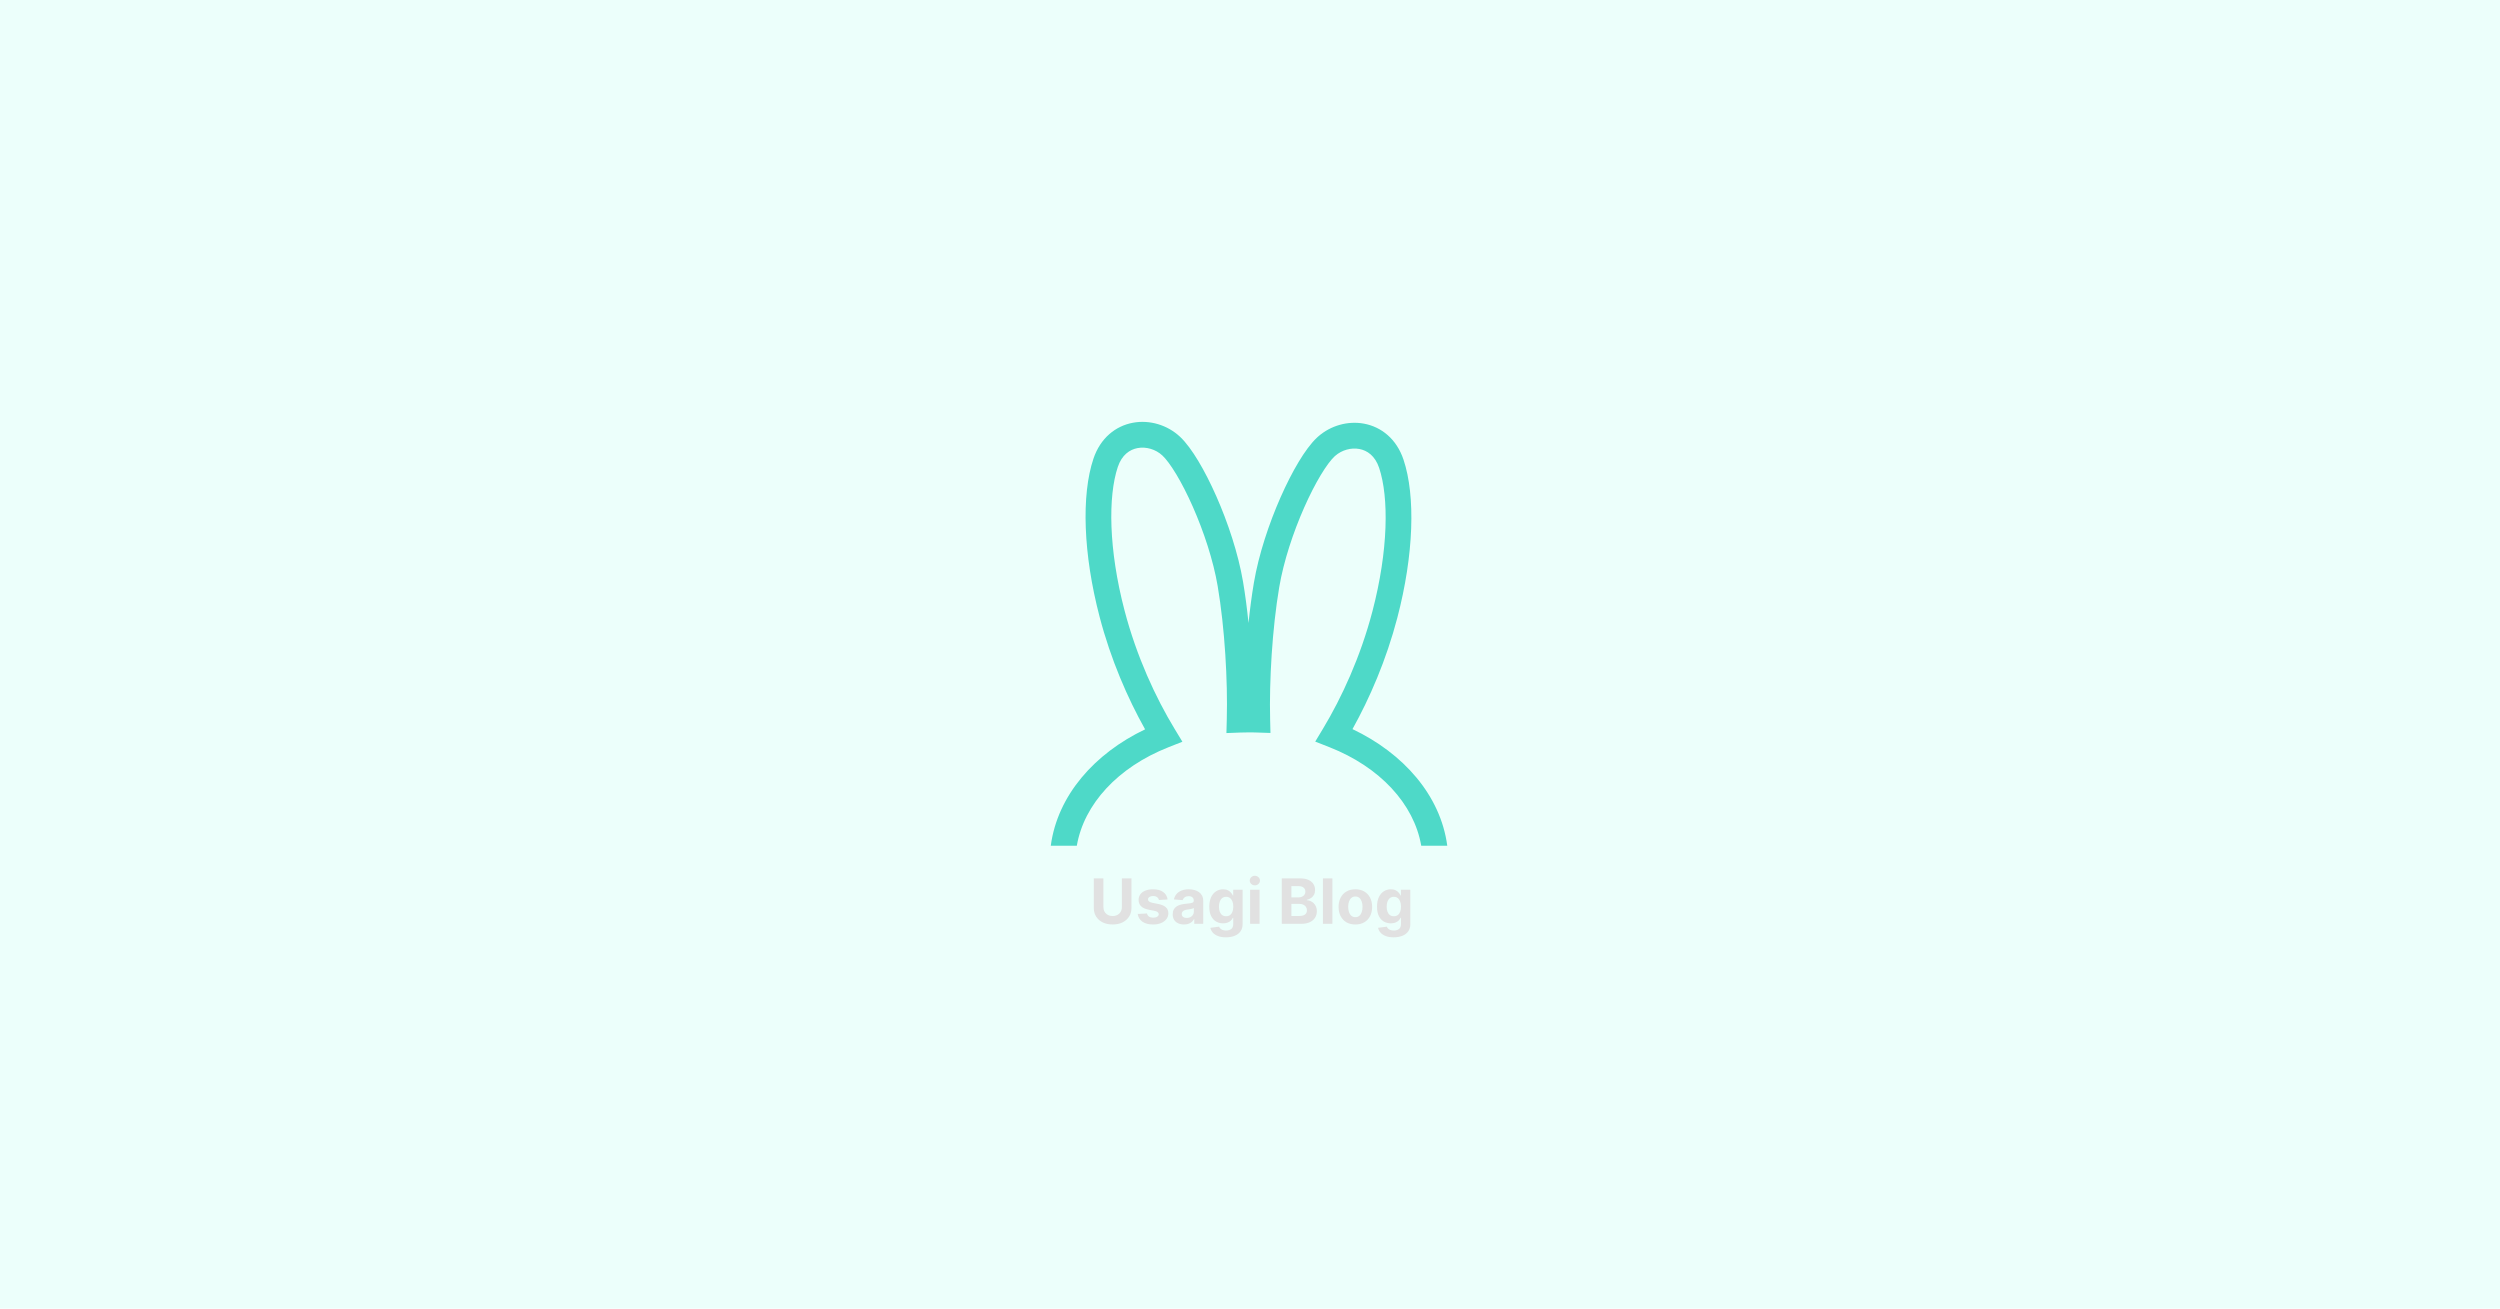
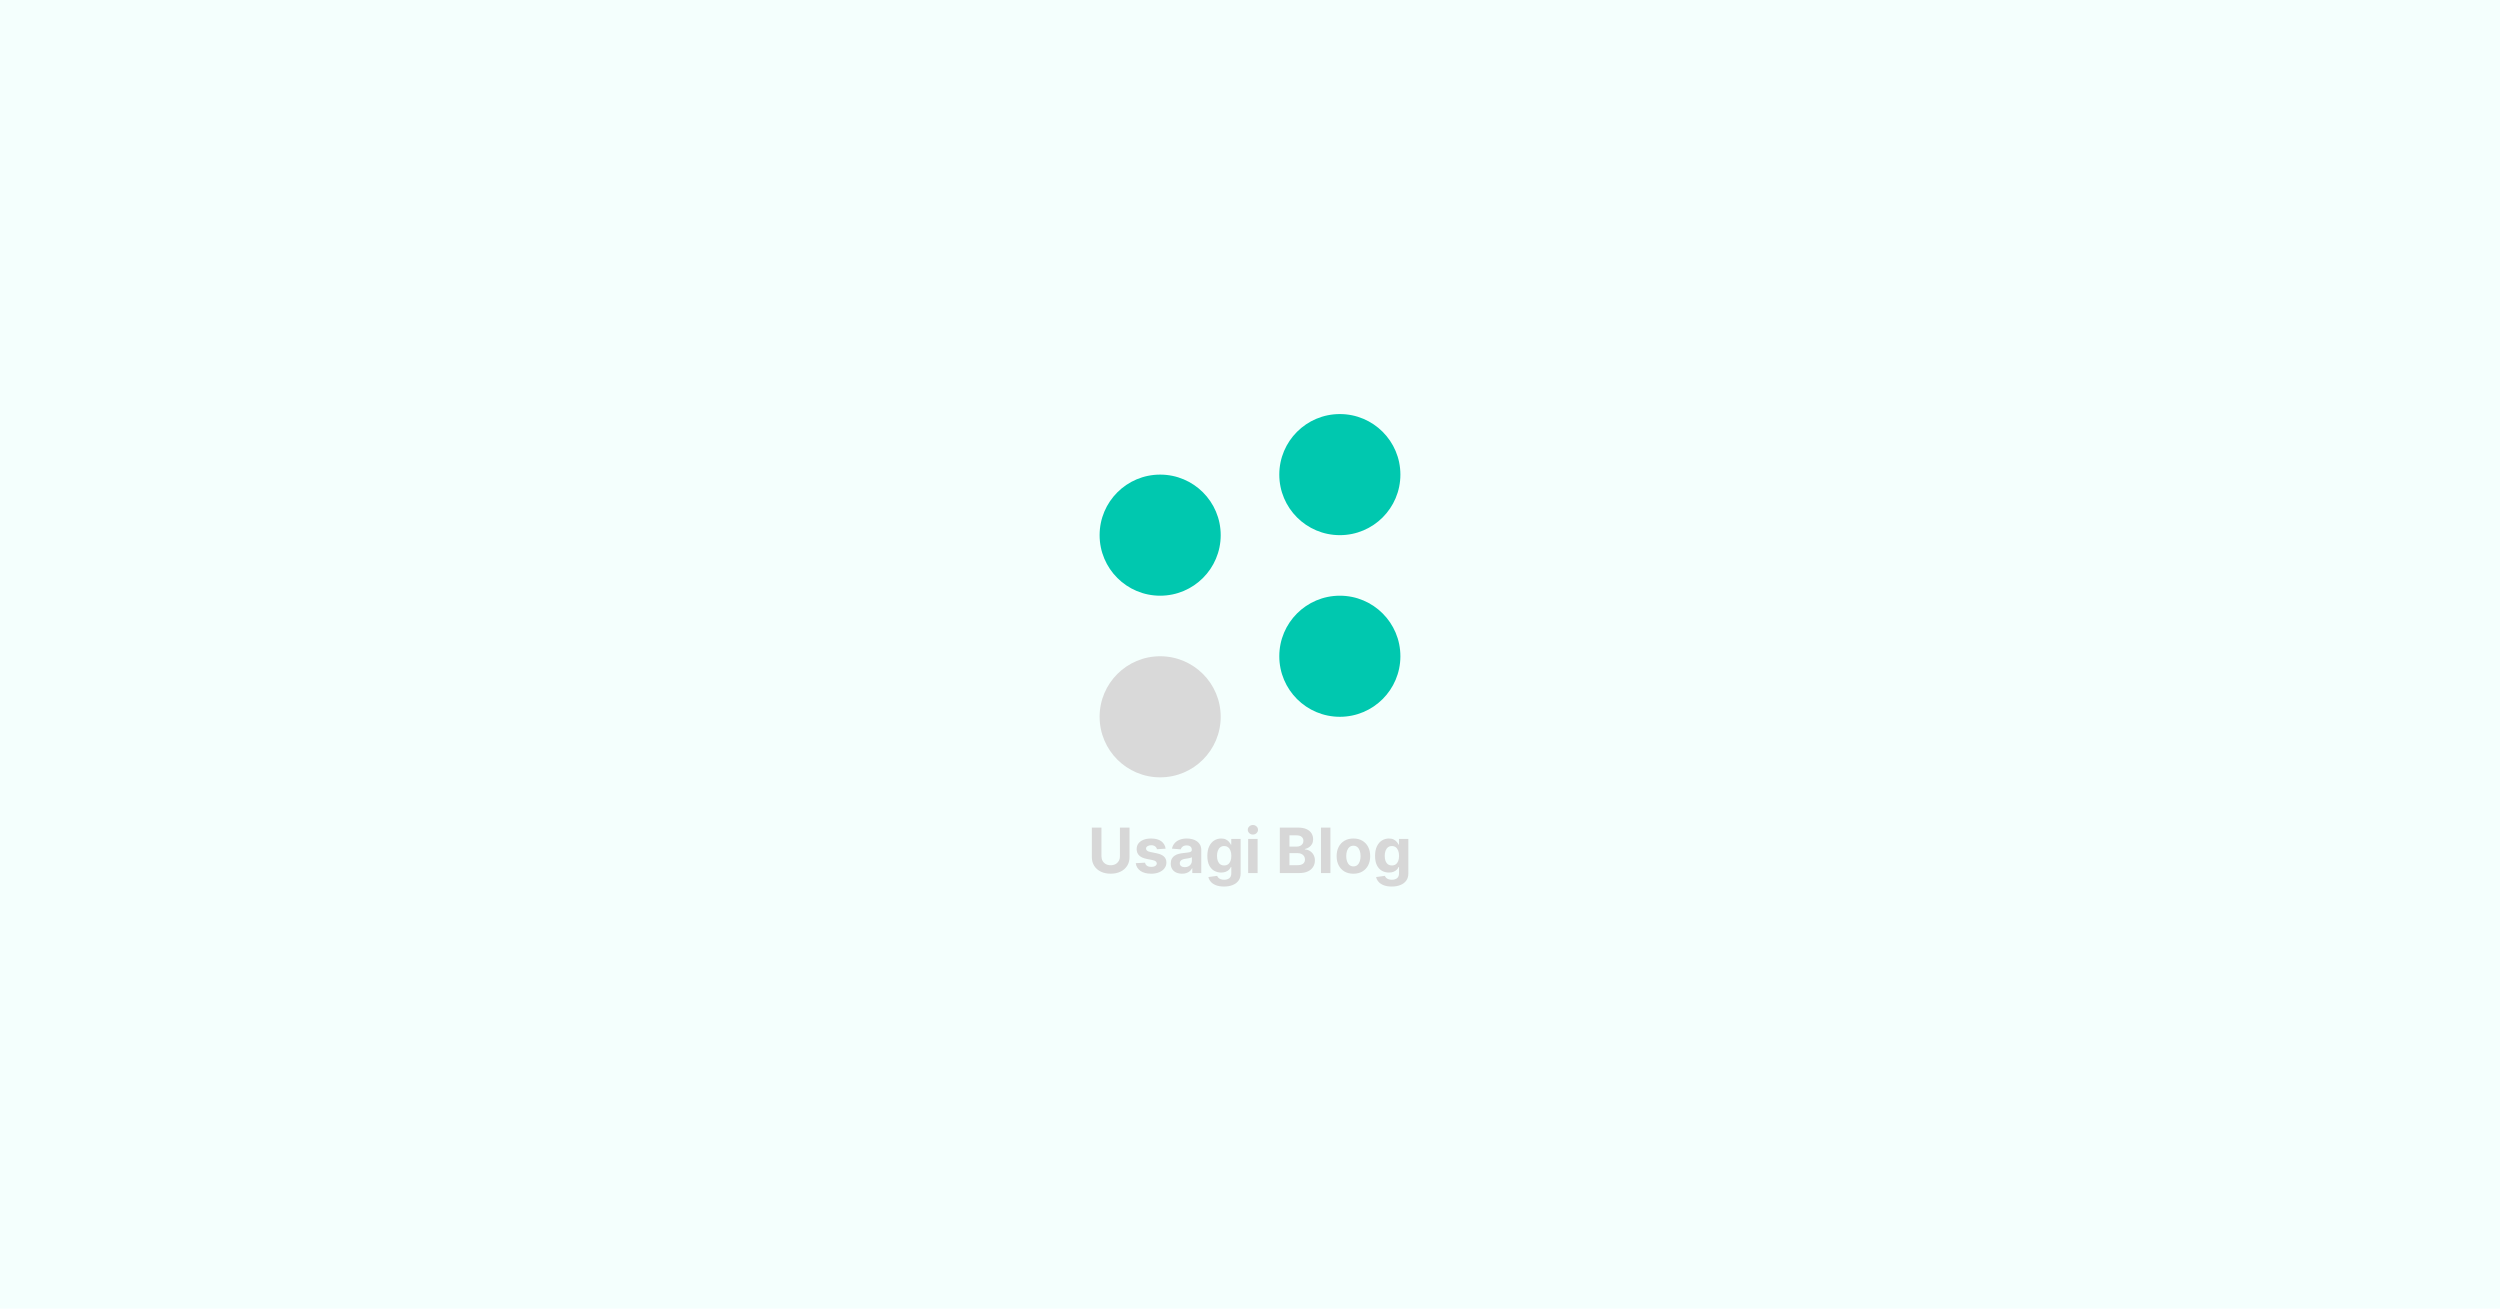
<svg xmlns="http://www.w3.org/2000/svg" width="1280" height="670" viewBox="0 0 1280 670" fill="none">
-   <rect width="1280" height="670" fill="#ECFFFB" />
-   <path d="M574.398 449.727H579.318V464.841C579.318 466.538 578.913 468.023 578.102 469.295C577.299 470.568 576.174 471.561 574.727 472.273C573.28 472.977 571.595 473.33 569.67 473.33C567.739 473.33 566.049 472.977 564.602 472.273C563.155 471.561 562.03 470.568 561.227 469.295C560.424 468.023 560.023 466.538 560.023 464.841V449.727H564.943V464.42C564.943 465.307 565.136 466.095 565.523 466.784C565.917 467.473 566.47 468.015 567.182 468.409C567.894 468.803 568.723 469 569.67 469C570.625 469 571.455 468.803 572.159 468.409C572.871 468.015 573.42 467.473 573.807 466.784C574.201 466.095 574.398 465.307 574.398 464.42V449.727ZM597.798 460.523L593.366 460.795C593.291 460.417 593.128 460.076 592.878 459.773C592.628 459.462 592.298 459.216 591.889 459.034C591.488 458.845 591.007 458.75 590.446 458.75C589.696 458.75 589.063 458.909 588.548 459.227C588.033 459.538 587.776 459.955 587.776 460.477C587.776 460.894 587.942 461.246 588.276 461.534C588.609 461.822 589.181 462.053 589.991 462.227L593.151 462.864C594.848 463.212 596.113 463.773 596.946 464.545C597.779 465.318 598.196 466.333 598.196 467.591C598.196 468.735 597.859 469.739 597.185 470.602C596.518 471.466 595.601 472.14 594.435 472.625C593.276 473.102 591.938 473.341 590.423 473.341C588.113 473.341 586.272 472.86 584.901 471.898C583.537 470.928 582.738 469.61 582.503 467.943L587.264 467.693C587.408 468.398 587.757 468.936 588.31 469.307C588.863 469.67 589.571 469.852 590.435 469.852C591.283 469.852 591.965 469.689 592.48 469.364C593.003 469.03 593.268 468.602 593.276 468.08C593.268 467.64 593.082 467.28 592.719 467C592.355 466.712 591.795 466.492 591.037 466.341L588.014 465.739C586.31 465.398 585.041 464.807 584.207 463.966C583.382 463.125 582.969 462.053 582.969 460.75C582.969 459.629 583.272 458.663 583.878 457.852C584.491 457.042 585.351 456.417 586.457 455.977C587.571 455.538 588.874 455.318 590.366 455.318C592.571 455.318 594.306 455.784 595.571 456.716C596.844 457.648 597.586 458.917 597.798 460.523ZM606.222 473.33C605.108 473.33 604.116 473.136 603.244 472.75C602.373 472.356 601.684 471.777 601.176 471.011C600.676 470.239 600.426 469.277 600.426 468.125C600.426 467.155 600.604 466.341 600.96 465.682C601.316 465.023 601.801 464.492 602.415 464.091C603.028 463.689 603.725 463.386 604.506 463.182C605.294 462.977 606.119 462.833 606.983 462.75C607.998 462.644 608.816 462.545 609.438 462.455C610.059 462.356 610.509 462.212 610.79 462.023C611.07 461.833 611.21 461.553 611.21 461.182V461.114C611.21 460.394 610.983 459.837 610.528 459.443C610.081 459.049 609.445 458.852 608.619 458.852C607.748 458.852 607.055 459.045 606.54 459.432C606.025 459.811 605.684 460.288 605.517 460.864L601.04 460.5C601.267 459.439 601.714 458.523 602.381 457.75C603.047 456.97 603.907 456.371 604.96 455.955C606.021 455.53 607.248 455.318 608.642 455.318C609.612 455.318 610.54 455.432 611.426 455.659C612.32 455.886 613.112 456.239 613.801 456.716C614.498 457.193 615.047 457.807 615.449 458.557C615.85 459.299 616.051 460.189 616.051 461.227V473H611.46V470.58H611.324C611.044 471.125 610.669 471.606 610.199 472.023C609.729 472.432 609.165 472.754 608.506 472.989C607.847 473.216 607.085 473.33 606.222 473.33ZM607.608 469.989C608.32 469.989 608.949 469.848 609.494 469.568C610.04 469.28 610.468 468.894 610.778 468.409C611.089 467.924 611.244 467.375 611.244 466.761V464.909C611.093 465.008 610.884 465.098 610.619 465.182C610.362 465.258 610.07 465.33 609.744 465.398C609.419 465.458 609.093 465.515 608.767 465.568C608.441 465.614 608.146 465.655 607.881 465.693C607.313 465.777 606.816 465.909 606.392 466.091C605.968 466.273 605.638 466.519 605.403 466.83C605.169 467.133 605.051 467.511 605.051 467.966C605.051 468.625 605.29 469.129 605.767 469.477C606.252 469.818 606.866 469.989 607.608 469.989ZM627.67 479.909C626.102 479.909 624.758 479.693 623.636 479.261C622.523 478.837 621.636 478.258 620.977 477.523C620.318 476.788 619.89 475.962 619.693 475.045L624.17 474.443C624.307 474.792 624.523 475.117 624.818 475.42C625.114 475.723 625.504 475.966 625.989 476.148C626.481 476.337 627.08 476.432 627.784 476.432C628.837 476.432 629.705 476.174 630.386 475.659C631.076 475.152 631.42 474.299 631.42 473.102V469.909H631.216C631.004 470.394 630.686 470.852 630.261 471.284C629.837 471.716 629.292 472.068 628.625 472.341C627.958 472.614 627.163 472.75 626.239 472.75C624.928 472.75 623.735 472.447 622.659 471.841C621.591 471.227 620.739 470.292 620.102 469.034C619.473 467.769 619.159 466.17 619.159 464.239C619.159 462.261 619.481 460.61 620.125 459.284C620.769 457.958 621.625 456.966 622.693 456.307C623.769 455.648 624.947 455.318 626.227 455.318C627.205 455.318 628.023 455.485 628.682 455.818C629.341 456.144 629.871 456.553 630.273 457.045C630.682 457.53 630.996 458.008 631.216 458.477H631.398V455.545H636.205V473.17C636.205 474.655 635.841 475.898 635.114 476.898C634.386 477.898 633.379 478.648 632.091 479.148C630.811 479.655 629.337 479.909 627.67 479.909ZM627.773 469.114C628.553 469.114 629.212 468.92 629.75 468.534C630.295 468.14 630.712 467.58 631 466.852C631.295 466.117 631.443 465.239 631.443 464.216C631.443 463.193 631.299 462.307 631.011 461.557C630.723 460.799 630.307 460.212 629.761 459.795C629.216 459.379 628.553 459.17 627.773 459.17C626.977 459.17 626.307 459.386 625.761 459.818C625.216 460.242 624.803 460.833 624.523 461.591C624.242 462.348 624.102 463.223 624.102 464.216C624.102 465.223 624.242 466.095 624.523 466.83C624.811 467.557 625.223 468.121 625.761 468.523C626.307 468.917 626.977 469.114 627.773 469.114ZM640.057 473V455.545H644.898V473H640.057ZM642.489 453.295C641.769 453.295 641.152 453.057 640.636 452.58C640.129 452.095 639.875 451.515 639.875 450.841C639.875 450.174 640.129 449.602 640.636 449.125C641.152 448.64 641.769 448.398 642.489 448.398C643.208 448.398 643.822 448.64 644.33 449.125C644.845 449.602 645.102 450.174 645.102 450.841C645.102 451.515 644.845 452.095 644.33 452.58C643.822 453.057 643.208 453.295 642.489 453.295ZM656.273 473V449.727H665.591C667.303 449.727 668.731 449.981 669.875 450.489C671.019 450.996 671.879 451.701 672.455 452.602C673.03 453.496 673.318 454.527 673.318 455.693C673.318 456.602 673.136 457.402 672.773 458.091C672.409 458.773 671.909 459.333 671.273 459.773C670.644 460.205 669.924 460.511 669.114 460.693V460.92C670 460.958 670.83 461.208 671.602 461.67C672.383 462.133 673.015 462.78 673.5 463.614C673.985 464.439 674.227 465.424 674.227 466.568C674.227 467.803 673.92 468.905 673.307 469.875C672.701 470.837 671.803 471.598 670.614 472.159C669.424 472.72 667.958 473 666.216 473H656.273ZM661.193 468.977H665.205C666.576 468.977 667.576 468.716 668.205 468.193C668.833 467.663 669.148 466.958 669.148 466.08C669.148 465.436 668.992 464.867 668.682 464.375C668.371 463.883 667.928 463.496 667.352 463.216C666.784 462.936 666.106 462.795 665.318 462.795H661.193V468.977ZM661.193 459.466H664.841C665.515 459.466 666.114 459.348 666.636 459.114C667.167 458.871 667.583 458.53 667.886 458.091C668.197 457.652 668.352 457.125 668.352 456.511C668.352 455.67 668.053 454.992 667.455 454.477C666.864 453.962 666.023 453.705 664.932 453.705H661.193V459.466ZM682.179 449.727V473H677.338V449.727H682.179ZM693.943 473.341C692.178 473.341 690.652 472.966 689.364 472.216C688.083 471.458 687.095 470.405 686.398 469.057C685.701 467.701 685.352 466.129 685.352 464.341C685.352 462.538 685.701 460.962 686.398 459.614C687.095 458.258 688.083 457.205 689.364 456.455C690.652 455.697 692.178 455.318 693.943 455.318C695.708 455.318 697.231 455.697 698.511 456.455C699.799 457.205 700.792 458.258 701.489 459.614C702.186 460.962 702.534 462.538 702.534 464.341C702.534 466.129 702.186 467.701 701.489 469.057C700.792 470.405 699.799 471.458 698.511 472.216C697.231 472.966 695.708 473.341 693.943 473.341ZM693.966 469.591C694.769 469.591 695.439 469.364 695.977 468.909C696.515 468.447 696.92 467.818 697.193 467.023C697.473 466.227 697.614 465.322 697.614 464.307C697.614 463.292 697.473 462.386 697.193 461.591C696.92 460.795 696.515 460.167 695.977 459.705C695.439 459.242 694.769 459.011 693.966 459.011C693.155 459.011 692.473 459.242 691.92 459.705C691.375 460.167 690.962 460.795 690.682 461.591C690.409 462.386 690.273 463.292 690.273 464.307C690.273 465.322 690.409 466.227 690.682 467.023C690.962 467.818 691.375 468.447 691.92 468.909C692.473 469.364 693.155 469.591 693.966 469.591ZM713.545 479.909C711.977 479.909 710.633 479.693 709.511 479.261C708.398 478.837 707.511 478.258 706.852 477.523C706.193 476.788 705.765 475.962 705.568 475.045L710.045 474.443C710.182 474.792 710.398 475.117 710.693 475.42C710.989 475.723 711.379 475.966 711.864 476.148C712.356 476.337 712.955 476.432 713.659 476.432C714.712 476.432 715.58 476.174 716.261 475.659C716.951 475.152 717.295 474.299 717.295 473.102V469.909H717.091C716.879 470.394 716.561 470.852 716.136 471.284C715.712 471.716 715.167 472.068 714.5 472.341C713.833 472.614 713.038 472.75 712.114 472.75C710.803 472.75 709.61 472.447 708.534 471.841C707.466 471.227 706.614 470.292 705.977 469.034C705.348 467.769 705.034 466.17 705.034 464.239C705.034 462.261 705.356 460.61 706 459.284C706.644 457.958 707.5 456.966 708.568 456.307C709.644 455.648 710.822 455.318 712.102 455.318C713.08 455.318 713.898 455.485 714.557 455.818C715.216 456.144 715.746 456.553 716.148 457.045C716.557 457.53 716.871 458.008 717.091 458.477H717.273V455.545H722.08V473.17C722.08 474.655 721.716 475.898 720.989 476.898C720.261 477.898 719.254 478.648 717.966 479.148C716.686 479.655 715.212 479.909 713.545 479.909ZM713.648 469.114C714.428 469.114 715.087 468.92 715.625 468.534C716.17 468.14 716.587 467.58 716.875 466.852C717.17 466.117 717.318 465.239 717.318 464.216C717.318 463.193 717.174 462.307 716.886 461.557C716.598 460.799 716.182 460.212 715.636 459.795C715.091 459.379 714.428 459.17 713.648 459.17C712.852 459.17 712.182 459.386 711.636 459.818C711.091 460.242 710.678 460.833 710.398 461.591C710.117 462.348 709.977 463.223 709.977 464.216C709.977 465.223 710.117 466.095 710.398 466.83C710.686 467.557 711.098 468.121 711.636 468.523C712.182 468.917 712.852 469.114 713.648 469.114Z" fill="#E1E1E1" />
-   <path d="M580.08 216.441C588.635 214.862 597.718 217.59 604.146 223.597C607.283 226.528 610.491 230.977 613.534 236.04C616.638 241.204 619.799 247.392 622.762 254.102C628.669 267.484 633.97 283.345 636.435 297.86C637.568 304.537 638.5 311.688 639.239 318.974C639.971 311.851 640.889 304.863 641.998 298.329C644.463 283.813 649.763 267.952 655.672 254.571C658.635 247.861 661.795 241.673 664.899 236.509C667.943 231.446 671.151 226.997 674.287 224.065L674.897 223.512C681.282 217.892 690.065 215.38 698.353 216.909C707.205 218.543 715.037 224.707 718.604 235.362C724.832 253.963 723.859 284.085 715.439 316.269C709.752 338.004 701.266 357.525 692.468 373.308C718.473 385.634 737.552 407.162 741 433H727.668C723.989 411.614 706.506 392.712 680.655 382.552L673.397 379.7L677.42 373.013C686.947 357.178 696.559 336.394 702.699 312.927C710.839 281.817 711.167 254.635 706.117 239.552C704.046 233.365 700.025 230.627 695.967 229.878C691.746 229.1 687.026 230.396 683.599 233.408L683.272 233.705C681.47 235.389 679.01 238.606 676.183 243.308C673.417 247.91 670.503 253.592 667.716 259.902C662.126 272.564 657.219 287.363 654.983 300.539C651.347 321.952 649.823 348.761 650.305 368.295L650.478 375.277L643.504 375.046C642.839 375.024 642.174 375.007 641.507 374.996L639.501 374.979C637.973 374.979 636.455 375.008 634.946 375.065L627.928 375.331L628.114 368.301C628.633 348.735 627.117 321.66 623.45 300.07C621.213 286.894 616.307 272.096 610.716 259.434C607.929 253.123 605.016 247.441 602.251 242.84C599.423 238.137 596.963 234.921 595.162 233.237C591.713 230.014 586.823 228.606 582.467 229.41C578.407 230.159 574.387 232.896 572.316 239.083C567.267 254.166 567.595 281.349 575.734 312.458C581.945 336.194 591.706 357.187 601.338 373.085L605.386 379.767L598.129 382.638C572.395 392.82 555.002 411.675 551.335 433H538C541.437 407.243 560.411 385.767 586.29 373.424C577.375 357.538 568.751 337.803 562.994 315.801C554.573 283.617 553.601 253.495 559.828 234.893C563.395 224.238 571.228 218.074 580.08 216.441Z" fill="#4ED9C8" />
+   <rect width="1280" height="670" fill="#F4FFFD" />
+   <path d="M573.398 423.727H578.318V438.841C578.318 440.538 577.913 442.023 577.102 443.295C576.299 444.568 575.174 445.561 573.727 446.273C572.28 446.977 570.595 447.33 568.67 447.33C566.739 447.33 565.049 446.977 563.602 446.273C562.155 445.561 561.03 444.568 560.227 443.295C559.424 442.023 559.023 440.538 559.023 438.841V423.727H563.943V438.42C563.943 439.307 564.136 440.095 564.523 440.784C564.917 441.473 565.47 442.015 566.182 442.409C566.894 442.803 567.723 443 568.67 443C569.625 443 570.455 442.803 571.159 442.409C571.871 442.015 572.42 441.473 572.807 440.784C573.201 440.095 573.398 439.307 573.398 438.42V423.727ZM596.798 434.523L592.366 434.795C592.291 434.417 592.128 434.076 591.878 433.773C591.628 433.462 591.298 433.216 590.889 433.034C590.488 432.845 590.007 432.75 589.446 432.75C588.696 432.75 588.063 432.909 587.548 433.227C587.033 433.538 586.776 433.955 586.776 434.477C586.776 434.894 586.942 435.246 587.276 435.534C587.609 435.822 588.181 436.053 588.991 436.227L592.151 436.864C593.848 437.212 595.113 437.773 595.946 438.545C596.779 439.318 597.196 440.333 597.196 441.591C597.196 442.735 596.859 443.739 596.185 444.602C595.518 445.466 594.601 446.14 593.435 446.625C592.276 447.102 590.938 447.341 589.423 447.341C587.113 447.341 585.272 446.86 583.901 445.898C582.537 444.928 581.738 443.61 581.503 441.943L586.264 441.693C586.408 442.398 586.757 442.936 587.31 443.307C587.863 443.67 588.571 443.852 589.435 443.852C590.283 443.852 590.965 443.689 591.48 443.364C592.003 443.03 592.268 442.602 592.276 442.08C592.268 441.64 592.082 441.28 591.719 441C591.355 440.712 590.795 440.492 590.037 440.341L587.014 439.739C585.31 439.398 584.041 438.807 583.207 437.966C582.382 437.125 581.969 436.053 581.969 434.75C581.969 433.629 582.272 432.663 582.878 431.852C583.491 431.042 584.351 430.417 585.457 429.977C586.571 429.538 587.874 429.318 589.366 429.318C591.571 429.318 593.306 429.784 594.571 430.716C595.844 431.648 596.586 432.917 596.798 434.523ZM605.222 447.33C604.108 447.33 603.116 447.136 602.244 446.75C601.373 446.356 600.684 445.777 600.176 445.011C599.676 444.239 599.426 443.277 599.426 442.125C599.426 441.155 599.604 440.341 599.96 439.682C600.316 439.023 600.801 438.492 601.415 438.091C602.028 437.689 602.725 437.386 603.506 437.182C604.294 436.977 605.119 436.833 605.983 436.75C606.998 436.644 607.816 436.545 608.438 436.455C609.059 436.356 609.509 436.212 609.79 436.023C610.07 435.833 610.21 435.553 610.21 435.182V435.114C610.21 434.394 609.983 433.837 609.528 433.443C609.081 433.049 608.445 432.852 607.619 432.852C606.748 432.852 606.055 433.045 605.54 433.432C605.025 433.811 604.684 434.288 604.517 434.864L600.04 434.5C600.267 433.439 600.714 432.523 601.381 431.75C602.047 430.97 602.907 430.371 603.96 429.955C605.021 429.53 606.248 429.318 607.642 429.318C608.612 429.318 609.54 429.432 610.426 429.659C611.32 429.886 612.112 430.239 612.801 430.716C613.498 431.193 614.047 431.807 614.449 432.557C614.85 433.299 615.051 434.189 615.051 435.227V447H610.46V444.58H610.324C610.044 445.125 609.669 445.606 609.199 446.023C608.729 446.432 608.165 446.754 607.506 446.989C606.847 447.216 606.085 447.33 605.222 447.33ZM606.608 443.989C607.32 443.989 607.949 443.848 608.494 443.568C609.04 443.28 609.468 442.894 609.778 442.409C610.089 441.924 610.244 441.375 610.244 440.761V438.909C610.093 439.008 609.884 439.098 609.619 439.182C609.362 439.258 609.07 439.33 608.744 439.398C608.419 439.458 608.093 439.515 607.767 439.568C607.441 439.614 607.146 439.655 606.881 439.693C606.313 439.777 605.816 439.909 605.392 440.091C604.968 440.273 604.638 440.519 604.403 440.83C604.169 441.133 604.051 441.511 604.051 441.966C604.051 442.625 604.29 443.129 604.767 443.477C605.252 443.818 605.866 443.989 606.608 443.989ZM626.67 453.909C625.102 453.909 623.758 453.693 622.636 453.261C621.523 452.837 620.636 452.258 619.977 451.523C619.318 450.788 618.89 449.962 618.693 449.045L623.17 448.443C623.307 448.792 623.523 449.117 623.818 449.42C624.114 449.723 624.504 449.966 624.989 450.148C625.481 450.337 626.08 450.432 626.784 450.432C627.837 450.432 628.705 450.174 629.386 449.659C630.076 449.152 630.42 448.299 630.42 447.102V443.909H630.216C630.004 444.394 629.686 444.852 629.261 445.284C628.837 445.716 628.292 446.068 627.625 446.341C626.958 446.614 626.163 446.75 625.239 446.75C623.928 446.75 622.735 446.447 621.659 445.841C620.591 445.227 619.739 444.292 619.102 443.034C618.473 441.769 618.159 440.17 618.159 438.239C618.159 436.261 618.481 434.61 619.125 433.284C619.769 431.958 620.625 430.966 621.693 430.307C622.769 429.648 623.947 429.318 625.227 429.318C626.205 429.318 627.023 429.485 627.682 429.818C628.341 430.144 628.871 430.553 629.273 431.045C629.682 431.53 629.996 432.008 630.216 432.477H630.398V429.545H635.205V447.17C635.205 448.655 634.841 449.898 634.114 450.898C633.386 451.898 632.379 452.648 631.091 453.148C629.811 453.655 628.337 453.909 626.67 453.909ZM626.773 443.114C627.553 443.114 628.212 442.92 628.75 442.534C629.295 442.14 629.712 441.58 630 440.852C630.295 440.117 630.443 439.239 630.443 438.216C630.443 437.193 630.299 436.307 630.011 435.557C629.723 434.799 629.307 434.212 628.761 433.795C628.216 433.379 627.553 433.17 626.773 433.17C625.977 433.17 625.307 433.386 624.761 433.818C624.216 434.242 623.803 434.833 623.523 435.591C623.242 436.348 623.102 437.223 623.102 438.216C623.102 439.223 623.242 440.095 623.523 440.83C623.811 441.557 624.223 442.121 624.761 442.523C625.307 442.917 625.977 443.114 626.773 443.114ZM639.057 447V429.545H643.898V447H639.057ZM641.489 427.295C640.769 427.295 640.152 427.057 639.636 426.58C639.129 426.095 638.875 425.515 638.875 424.841C638.875 424.174 639.129 423.602 639.636 423.125C640.152 422.64 640.769 422.398 641.489 422.398C642.208 422.398 642.822 422.64 643.33 423.125C643.845 423.602 644.102 424.174 644.102 424.841C644.102 425.515 643.845 426.095 643.33 426.58C642.822 427.057 642.208 427.295 641.489 427.295ZM655.273 447V423.727H664.591C666.303 423.727 667.731 423.981 668.875 424.489C670.019 424.996 670.879 425.701 671.455 426.602C672.03 427.496 672.318 428.527 672.318 429.693C672.318 430.602 672.136 431.402 671.773 432.091C671.409 432.773 670.909 433.333 670.273 433.773C669.644 434.205 668.924 434.511 668.114 434.693V434.92C669 434.958 669.83 435.208 670.602 435.67C671.383 436.133 672.015 436.78 672.5 437.614C672.985 438.439 673.227 439.424 673.227 440.568C673.227 441.803 672.92 442.905 672.307 443.875C671.701 444.837 670.803 445.598 669.614 446.159C668.424 446.72 666.958 447 665.216 447H655.273ZM660.193 442.977H664.205C665.576 442.977 666.576 442.716 667.205 442.193C667.833 441.663 668.148 440.958 668.148 440.08C668.148 439.436 667.992 438.867 667.682 438.375C667.371 437.883 666.928 437.496 666.352 437.216C665.784 436.936 665.106 436.795 664.318 436.795H660.193V442.977ZM660.193 433.466H663.841C664.515 433.466 665.114 433.348 665.636 433.114C666.167 432.871 666.583 432.53 666.886 432.091C667.197 431.652 667.352 431.125 667.352 430.511C667.352 429.67 667.053 428.992 666.455 428.477C665.864 427.962 665.023 427.705 663.932 427.705H660.193V433.466ZM681.179 423.727V447H676.338V423.727H681.179ZM692.943 447.341C691.178 447.341 689.652 446.966 688.364 446.216C687.083 445.458 686.095 444.405 685.398 443.057C684.701 441.701 684.352 440.129 684.352 438.341C684.352 436.538 684.701 434.962 685.398 433.614C686.095 432.258 687.083 431.205 688.364 430.455C689.652 429.697 691.178 429.318 692.943 429.318C694.708 429.318 696.231 429.697 697.511 430.455C698.799 431.205 699.792 432.258 700.489 433.614C701.186 434.962 701.534 436.538 701.534 438.341C701.534 440.129 701.186 441.701 700.489 443.057C699.792 444.405 698.799 445.458 697.511 446.216C696.231 446.966 694.708 447.341 692.943 447.341ZM692.966 443.591C693.769 443.591 694.439 443.364 694.977 442.909C695.515 442.447 695.92 441.818 696.193 441.023C696.473 440.227 696.614 439.322 696.614 438.307C696.614 437.292 696.473 436.386 696.193 435.591C695.92 434.795 695.515 434.167 694.977 433.705C694.439 433.242 693.769 433.011 692.966 433.011C692.155 433.011 691.473 433.242 690.92 433.705C690.375 434.167 689.962 434.795 689.682 435.591C689.409 436.386 689.273 437.292 689.273 438.307C689.273 439.322 689.409 440.227 689.682 441.023C689.962 441.818 690.375 442.447 690.92 442.909C691.473 443.364 692.155 443.591 692.966 443.591ZM712.545 453.909C710.977 453.909 709.633 453.693 708.511 453.261C707.398 452.837 706.511 452.258 705.852 451.523C705.193 450.788 704.765 449.962 704.568 449.045L709.045 448.443C709.182 448.792 709.398 449.117 709.693 449.42C709.989 449.723 710.379 449.966 710.864 450.148C711.356 450.337 711.955 450.432 712.659 450.432C713.712 450.432 714.58 450.174 715.261 449.659C715.951 449.152 716.295 448.299 716.295 447.102V443.909H716.091C715.879 444.394 715.561 444.852 715.136 445.284C714.712 445.716 714.167 446.068 713.5 446.341C712.833 446.614 712.038 446.75 711.114 446.75C709.803 446.75 708.61 446.447 707.534 445.841C706.466 445.227 705.614 444.292 704.977 443.034C704.348 441.769 704.034 440.17 704.034 438.239C704.034 436.261 704.356 434.61 705 433.284C705.644 431.958 706.5 430.966 707.568 430.307C708.644 429.648 709.822 429.318 711.102 429.318C712.08 429.318 712.898 429.485 713.557 429.818C714.216 430.144 714.746 430.553 715.148 431.045C715.557 431.53 715.871 432.008 716.091 432.477H716.273V429.545H721.08V447.17C721.08 448.655 720.716 449.898 719.989 450.898C719.261 451.898 718.254 452.648 716.966 453.148C715.686 453.655 714.212 453.909 712.545 453.909ZM712.648 443.114C713.428 443.114 714.087 442.92 714.625 442.534C715.17 442.14 715.587 441.58 715.875 440.852C716.17 440.117 716.318 439.239 716.318 438.216C716.318 437.193 716.174 436.307 715.886 435.557C715.598 434.799 715.182 434.212 714.636 433.795C714.091 433.379 713.428 433.17 712.648 433.17C711.852 433.17 711.182 433.386 710.636 433.818C710.091 434.242 709.678 434.833 709.398 435.591C709.117 436.348 708.977 437.223 708.977 438.216C708.977 439.223 709.117 440.095 709.398 440.83C709.686 441.557 710.098 442.121 710.636 442.523C711.182 442.917 711.852 443.114 712.648 443.114Z" fill="#D7D7D7" />
+   <path d="M594 305C611.121 305 625 291.121 625 274C625 256.879 611.121 243 594 243C576.879 243 563 256.879 563 274C563 291.121 576.879 305 594 305Z" fill="#00C8AF" />
+   <path d="M686 274C703.121 274 717 260.121 717 243C717 225.879 703.121 212 686 212C668.879 212 655 225.879 655 243C655 260.121 668.879 274 686 274Z" fill="#00C8AF" />
+   <path d="M594 398C611.121 398 625 384.121 625 367C625 349.879 611.121 336 594 336C576.879 336 563 349.879 563 367C563 384.121 576.879 398 594 398Z" fill="#D9D9D9" />
+   <path d="M686 367C703.121 367 717 353.121 717 336C717 318.879 703.121 305 686 305C668.879 305 655 318.879 655 336C655 353.121 668.879 367 686 367Z" fill="#00C8AF" />
</svg>
